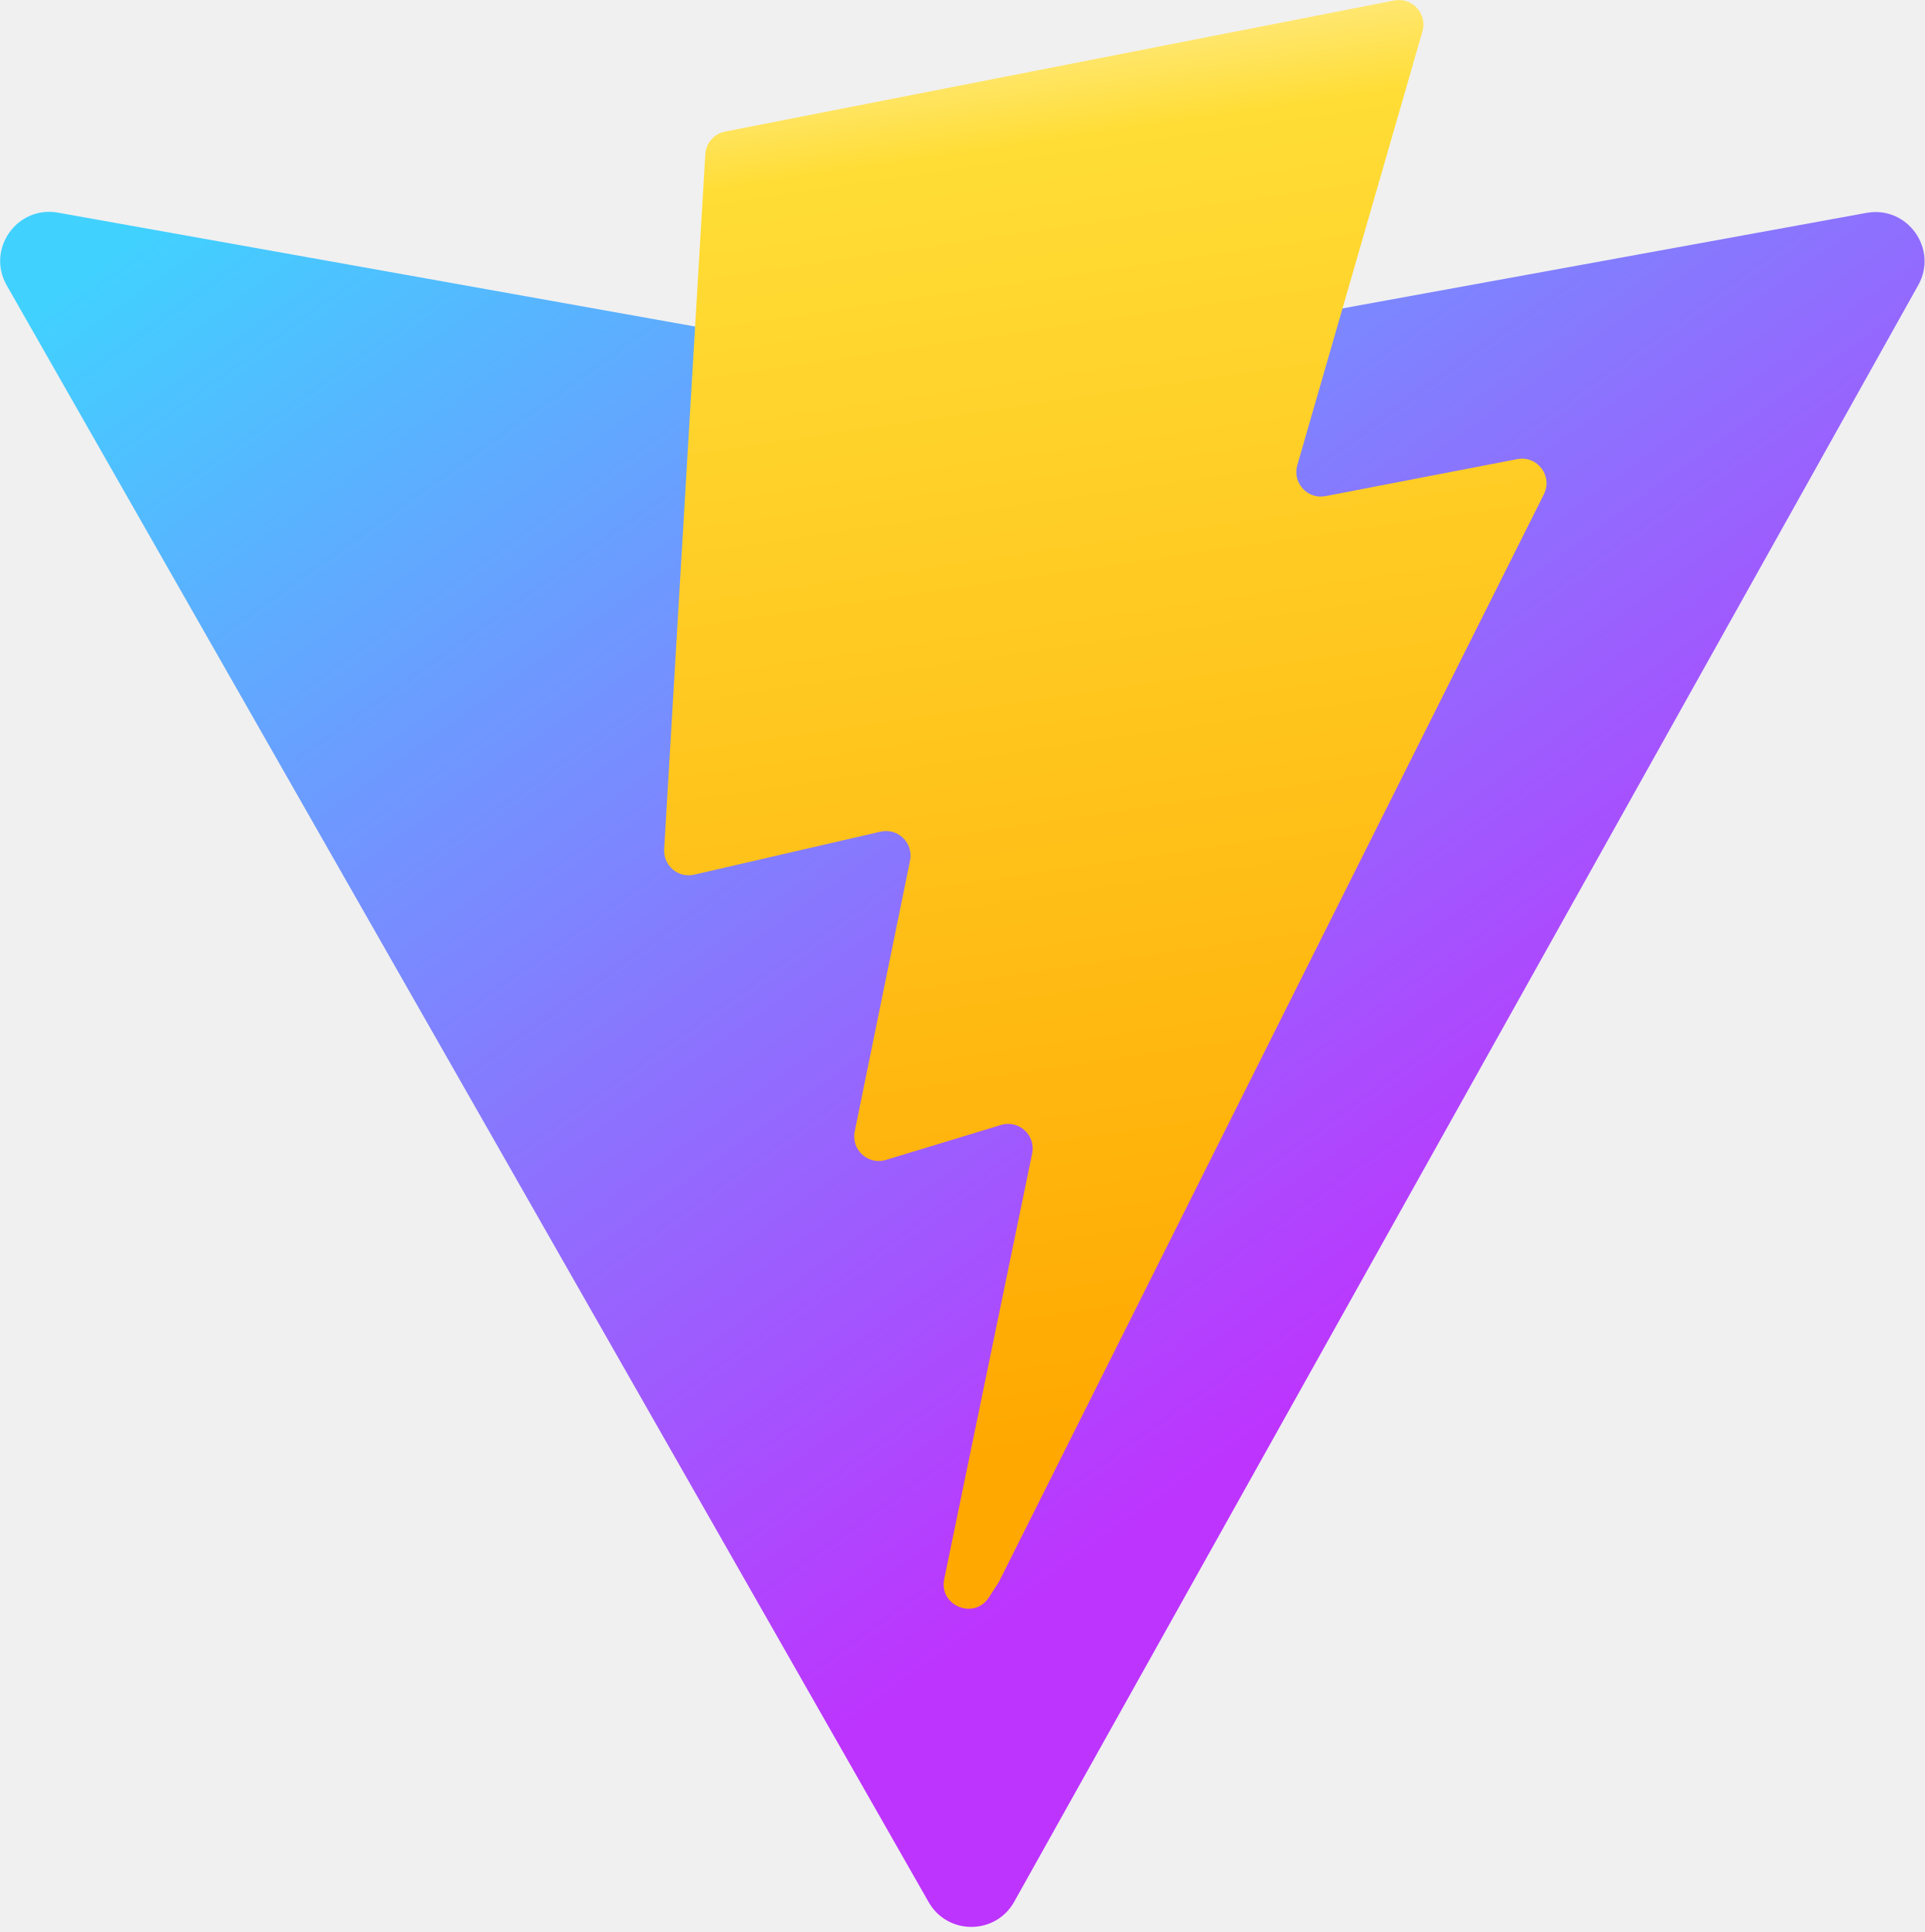
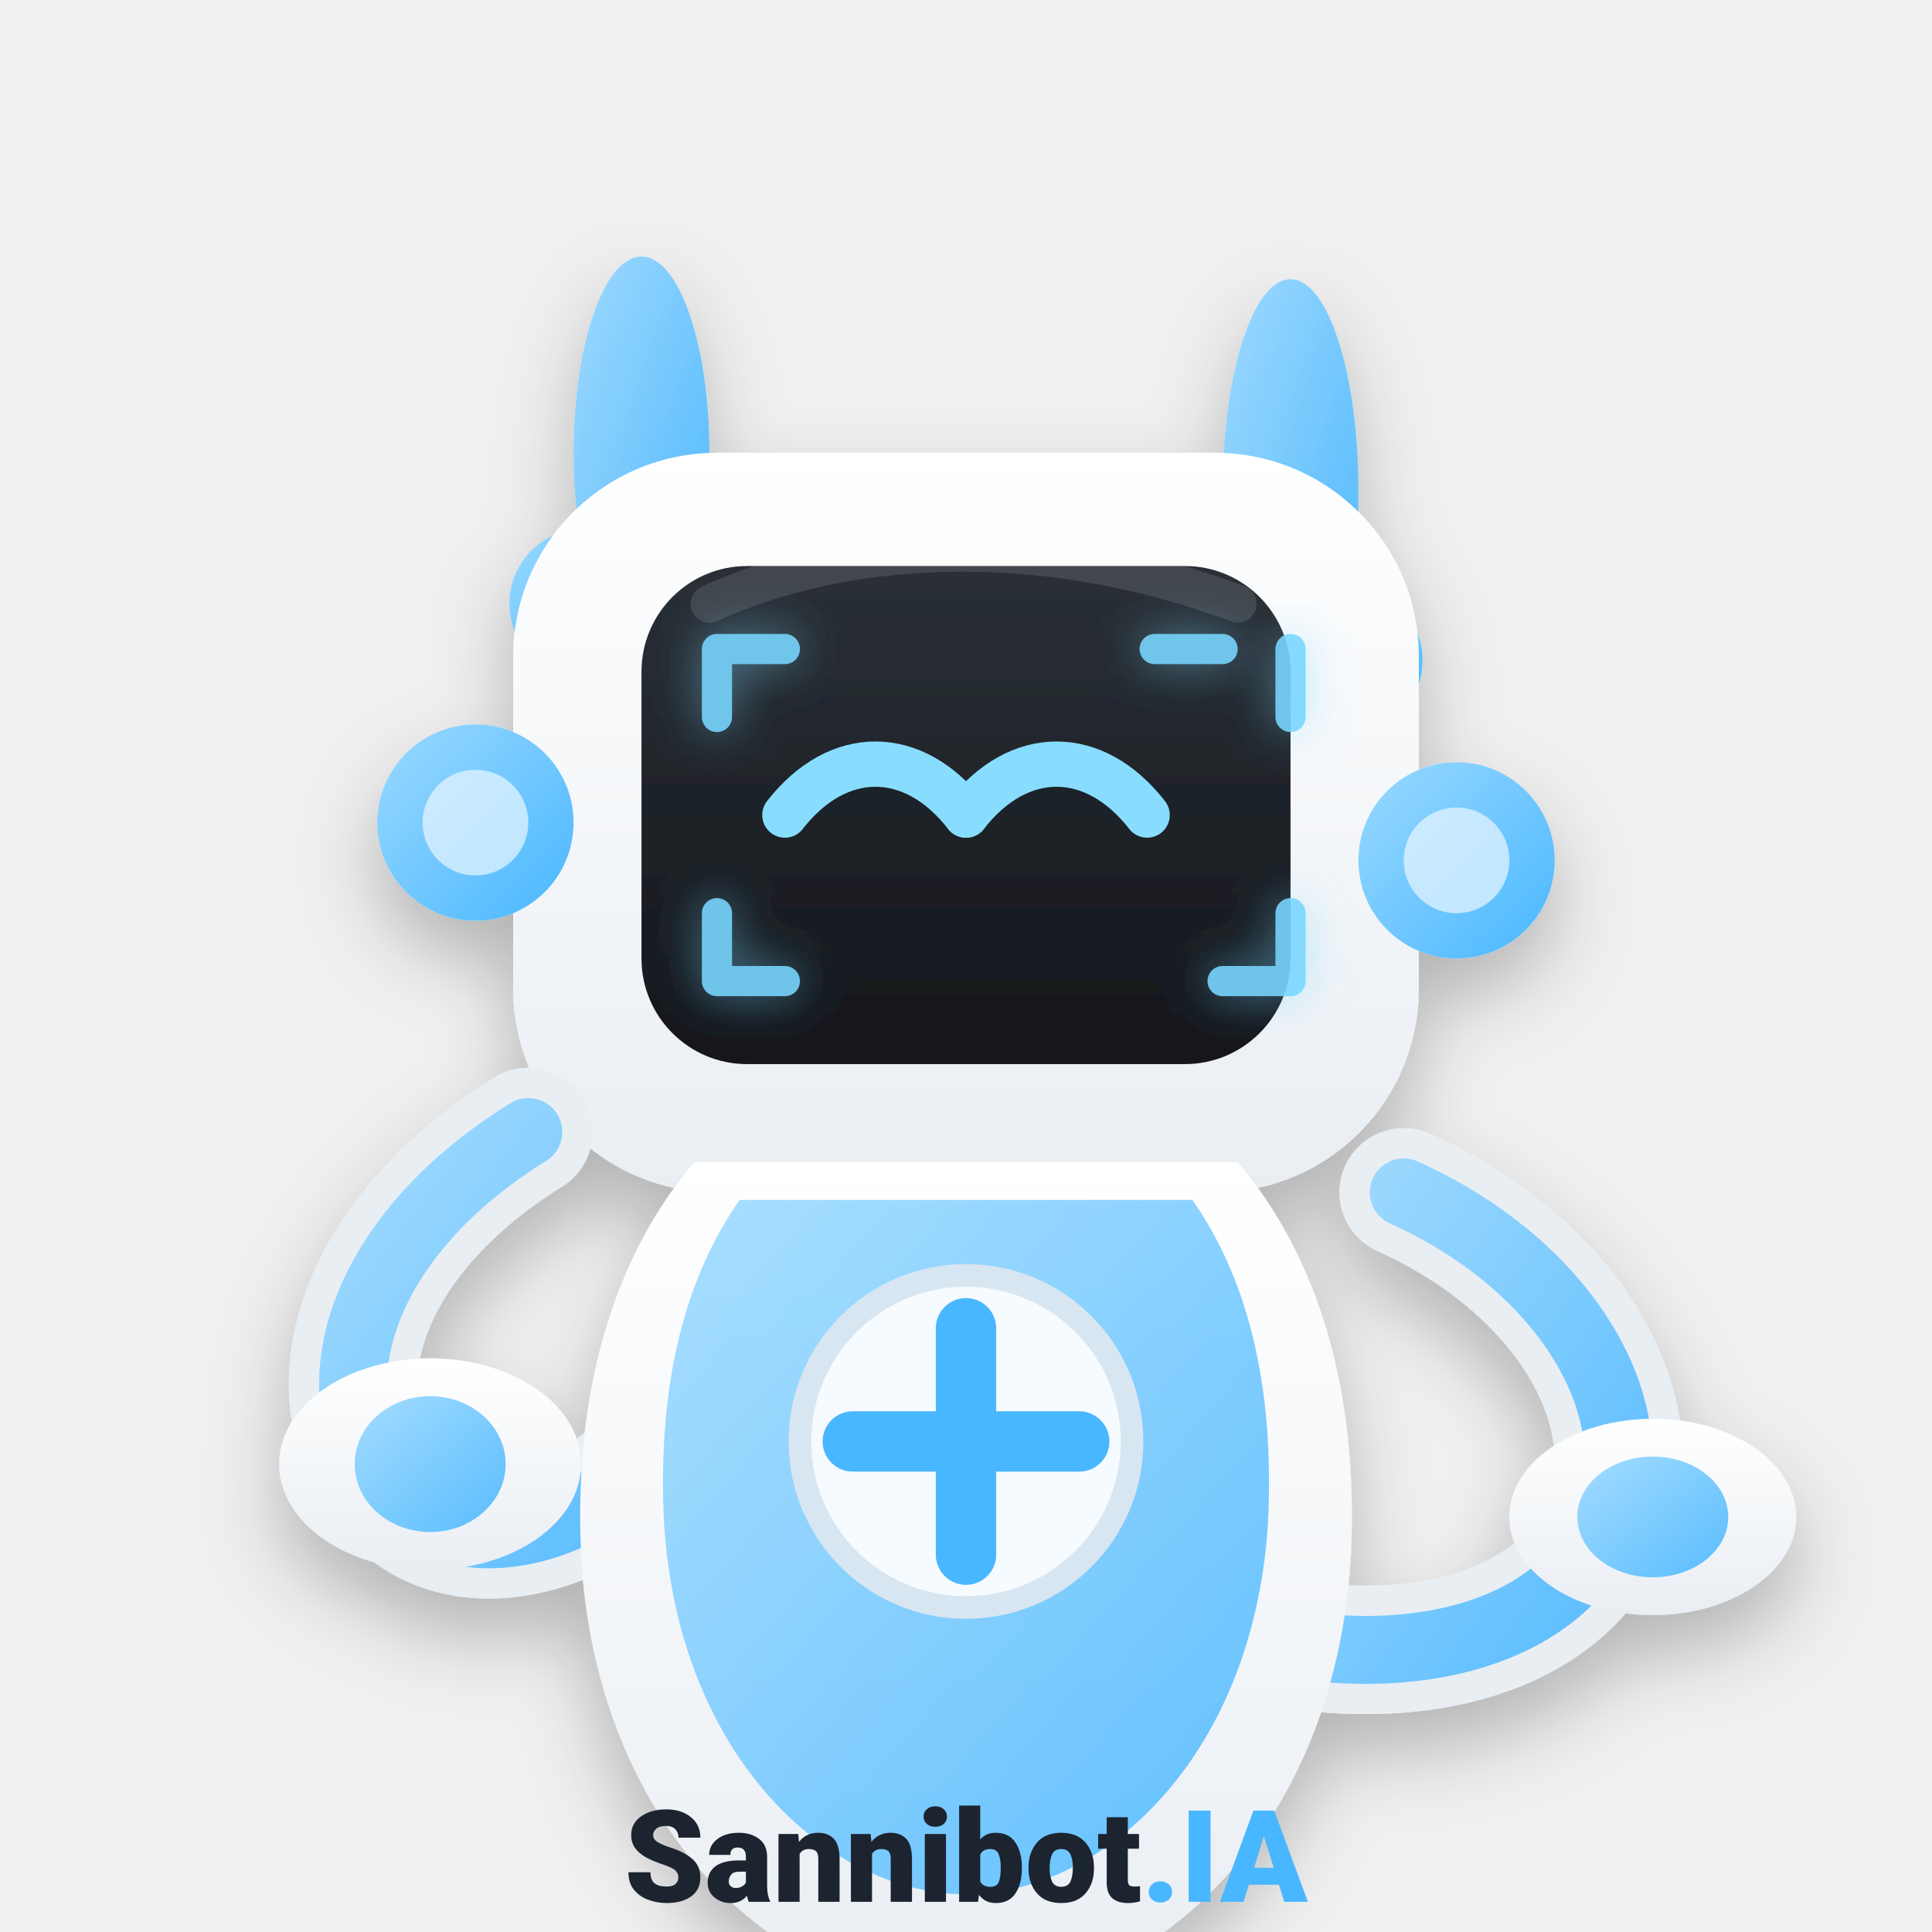
- <svg xmlns="http://www.w3.org/2000/svg" aria-hidden="true" role="img" class="iconify iconify--logos" width="31.88" height="32" preserveAspectRatio="xMidYMid meet" viewBox="0 0 256 257">
+ <svg xmlns="http://www.w3.org/2000/svg" viewBox="0 0 512 512" role="img" aria-label="Sannibot.IA">
  <defs>
-     <linearGradient id="IconifyId1813088fe1fbc01fb466" x1="-.828%" x2="57.636%" y1="7.652%" y2="78.411%">
-       <stop offset="0%" stop-color="#41D1FF" />
-       <stop offset="100%" stop-color="#BD34FE" />
+     <linearGradient id="shell" x1="0" y1="0" x2="0" y2="1">
+       <stop offset="0" stop-color="#FFFFFF" />
+       <stop offset="1" stop-color="#E9EEF3" />
    </linearGradient>
-     <linearGradient id="IconifyId1813088fe1fbc01fb467" x1="43.376%" x2="50.316%" y1="2.242%" y2="89.03%">
-       <stop offset="0%" stop-color="#FFEA83" />
-       <stop offset="8.333%" stop-color="#FFDD35" />
-       <stop offset="100%" stop-color="#FFA800" />
+     <linearGradient id="blue" x1="0" y1="0" x2="1" y2="1">
+       <stop offset="0" stop-color="#9AD9FF" />
+       <stop offset="1" stop-color="#49B7FF" />
    </linearGradient>
+     <linearGradient id="screen" x1="0" y1="0" x2="0" y2="1">
+       <stop offset="0" stop-color="#2A2F36" />
+       <stop offset="1" stop-color="#12161B" />
+     </linearGradient>
+     <filter id="softShadow" x="-20%" y="-20%" width="140%" height="140%">
+       <feDropShadow dx="0" dy="10" stdDeviation="10" flood-color="#000000" flood-opacity="0.25" />
+     </filter>
+     <filter id="glow" x="-30%" y="-30%" width="160%" height="160%">
+       <feDropShadow dx="0" dy="0" stdDeviation="6" flood-color="#78D6FF" flood-opacity="0.55" />
+     </filter>
  </defs>
-   <path fill="url(#IconifyId1813088fe1fbc01fb466)" d="M255.153 37.938L134.897 252.976c-2.483 4.44-8.862 4.466-11.382.048L.875 37.958c-2.746-4.814 1.371-10.646 6.827-9.67l120.385 21.517a6.537 6.537 0 0 0 2.322-.004l117.867-21.483c5.438-.991 9.574 4.796 6.877 9.62Z" />
-   <path fill="url(#IconifyId1813088fe1fbc01fb467)" d="M185.432.063L96.44 17.501a3.268 3.268 0 0 0-2.634 3.014l-5.474 92.456a3.268 3.268 0 0 0 3.997 3.378l24.777-5.718c2.318-.535 4.413 1.507 3.936 3.838l-7.361 36.047c-.495 2.426 1.782 4.5 4.151 3.78l15.304-4.649c2.372-.72 4.652 1.36 4.15 3.788l-11.698 56.621c-.732 3.542 3.979 5.473 5.943 2.437l1.313-2.028l72.516-144.72c1.215-2.423-.88-5.186-3.54-4.672l-25.505 4.922c-2.396.462-4.435-1.77-3.759-4.114l16.646-57.705c.677-2.35-1.37-4.583-3.769-4.113Z" />
+   <g filter="url(#softShadow)">
+     <g>
+       <ellipse cx="170" cy="120" rx="18" ry="52" fill="url(#blue)" opacity="0.95" />
+       <ellipse cx="342" cy="130" rx="18" ry="56" fill="url(#blue)" opacity="0.95" />
+       <circle cx="155" cy="160" r="20" fill="url(#blue)" />
+       <circle cx="357" cy="175" r="20" fill="url(#blue)" />
+     </g>
+     <rect x="136" y="120" width="240" height="196" rx="54" fill="url(#shell)" />
+     <g>
+       <circle cx="126" cy="218" r="26" fill="url(#blue)" />
+       <circle cx="386" cy="228" r="26" fill="url(#blue)" />
+       <circle cx="126" cy="218" r="14" fill="#EAF7FF" opacity="0.7" />
+       <circle cx="386" cy="228" r="14" fill="#EAF7FF" opacity="0.7" />
+     </g>
+     <rect x="170" y="150" width="172" height="132" rx="28" fill="url(#screen)" />
+     <path d="M188 160c40-18 92-18 140 0" fill="none" stroke="#FFFFFF" stroke-opacity="0.12" stroke-width="10" stroke-linecap="round" />
+     <g stroke="#78D6FF" stroke-width="8" stroke-linecap="round" opacity="0.9" filter="url(#glow)">
+       <path d="M190 172h18M190 172v18" />
+       <path d="M324 172h-18M342 172v18" />
+       <path d="M190 260h18M190 242v18" />
+       <path d="M342 260h-18M342 242v18" />
+     </g>
+     <g fill="none" stroke="#88DDFF" stroke-width="12" stroke-linecap="round">
+       <path d="M208 216c14-18 34-18 48 0" />
+       <path d="M256 216c14-18 34-18 48 0" />
+     </g>
+     <g>
+       <path d="M140 300c-42 26-56 64-40 90 14 24 48 22 76-6" fill="none" stroke="#E9EEF3" stroke-width="34" stroke-linecap="round" />
+       <path d="M140 300c-42 26-56 64-40 90 14 24 48 22 76-6" fill="none" stroke="url(#blue)" stroke-width="18" stroke-linecap="round" opacity="0.9" />
+       <ellipse cx="114" cy="388" rx="40" ry="28" fill="url(#shell)" />
+       <ellipse cx="114" cy="388" rx="20" ry="18" fill="url(#blue)" opacity="0.9" />
+       <path d="M372 316c40 18 62 52 56 80-6 30-40 46-84 40" fill="none" stroke="#E9EEF3" stroke-width="34" stroke-linecap="round" />
+       <path d="M372 316c40 18 62 52 56 80-6 30-40 46-84 40" fill="none" stroke="url(#blue)" stroke-width="18" stroke-linecap="round" opacity="0.9" />
+       <ellipse cx="438" cy="402" rx="38" ry="26" fill="url(#shell)" />
+       <ellipse cx="438" cy="402" rx="20" ry="16" fill="url(#blue)" opacity="0.9" />
+     </g>
+     <path d="M184 308c-22 26-32 62-30 104 4 74 54 118 102 118s98-44 102-118c2-42-8-78-30-104" fill="url(#shell)" />
+     <path d="M196 318c-14 20-22 48-20 86 4 62 44 98 80 98s76-36 80-98c2-38-6-66-20-86" fill="url(#blue)" opacity="0.85" />
+     <g>
+       <circle cx="256" cy="382" r="44" fill="#F6FBFF" stroke="#D8E6F2" stroke-width="6" />
+       <path d="M256 352v60M226 382h60" stroke="#49B7FF" stroke-width="16" stroke-linecap="round" />
+     </g>
+   </g>
+   <g font-family="system-ui, -apple-system, Segoe UI, Roboto, Arial" text-anchor="middle">
+     <text x="256" y="504" font-size="34" font-weight="800" fill="#1C2430">Sannibot<tspan fill="#49B7FF">.IA</tspan>
+     </text>
+   </g>
</svg>
